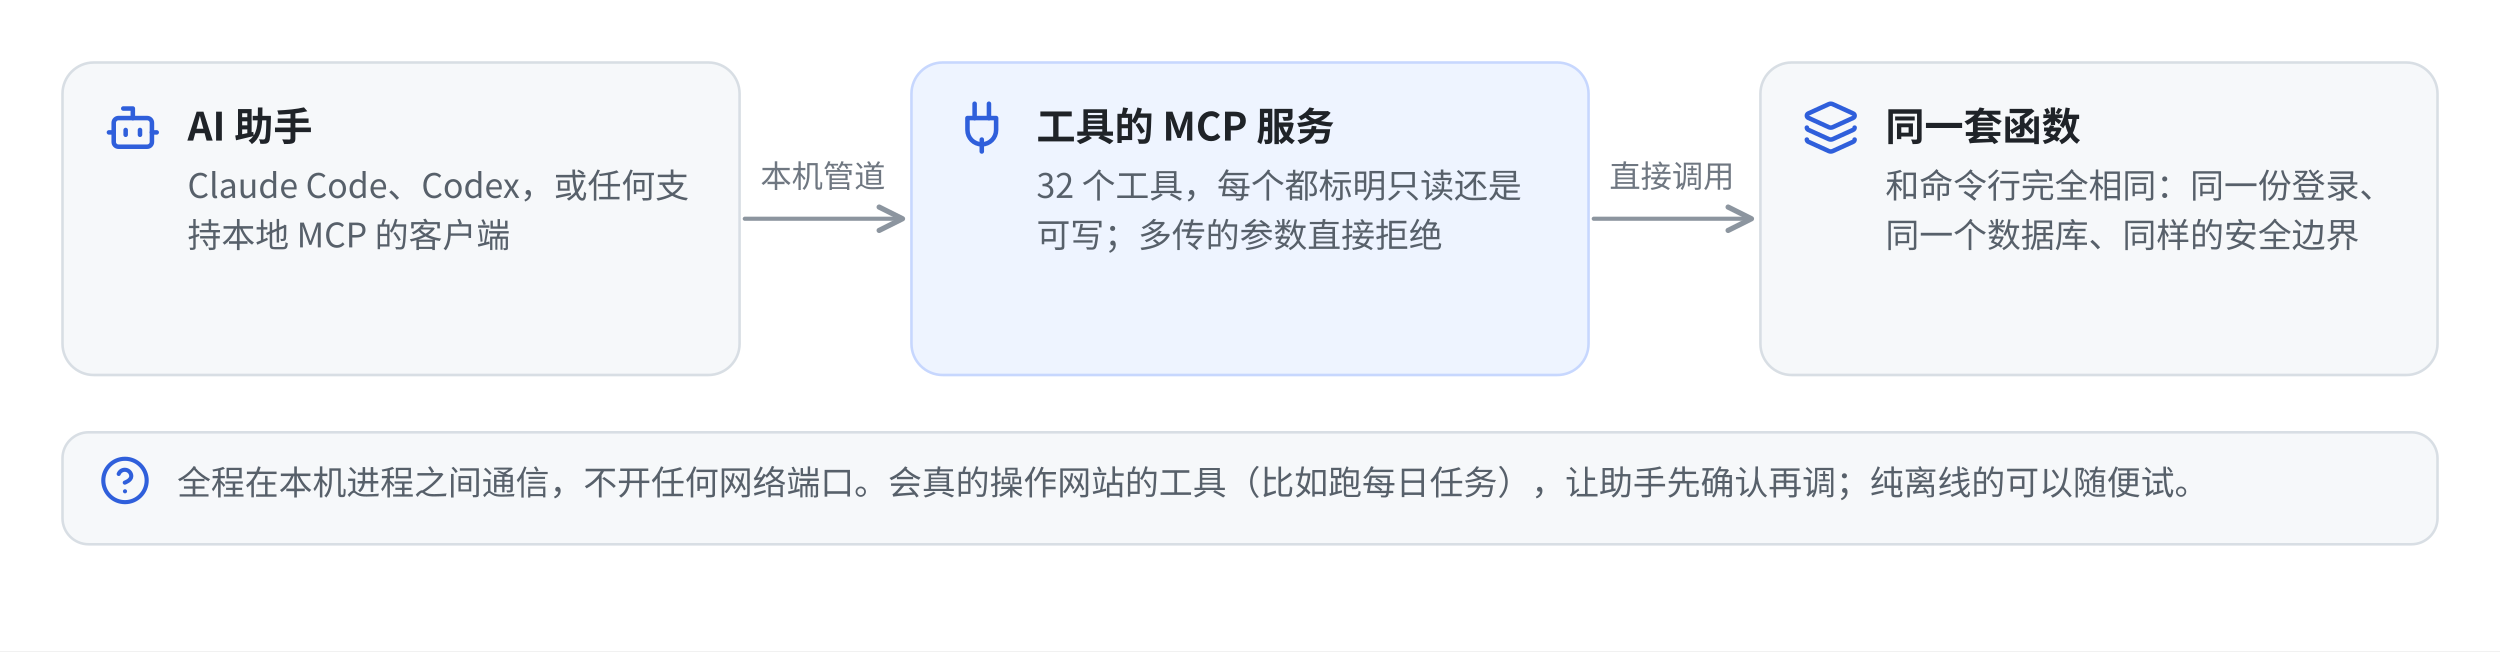
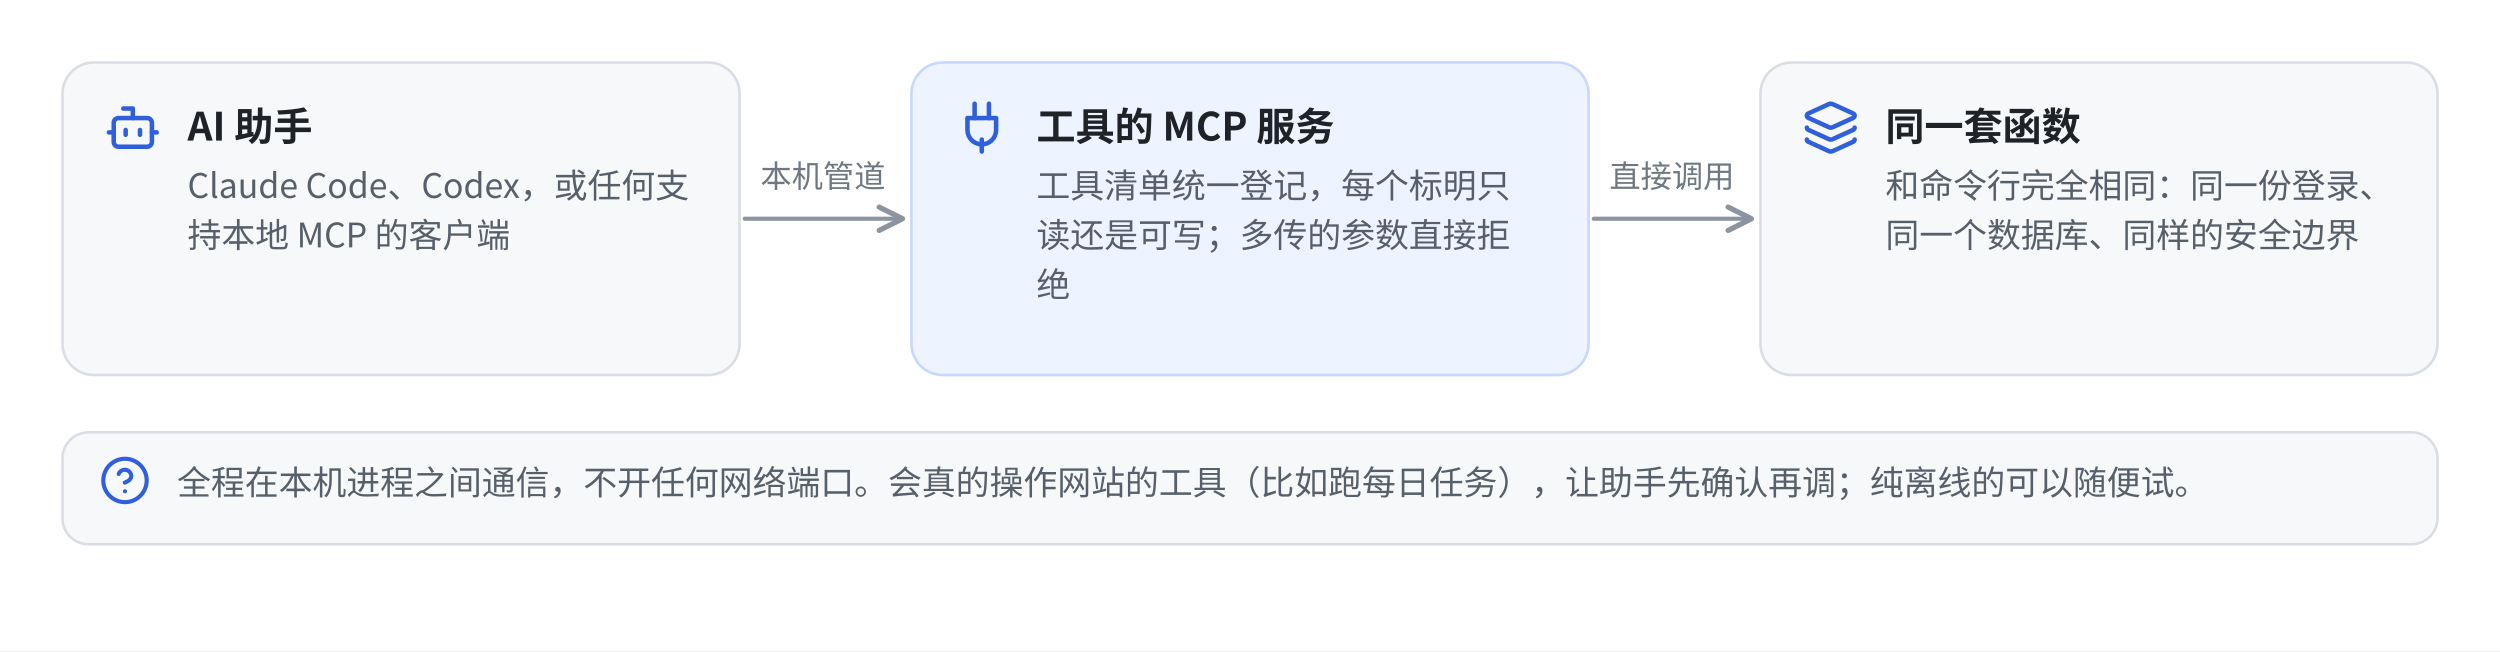
<svg xmlns="http://www.w3.org/2000/svg" width="960" height="250" viewBox="0 0 960 250" role="img" aria-label="接给 AI 助手：MCP 是怎么接的">
  <style>
text{font-family:-apple-system,BlinkMacSystemFont,'Segoe UI','PingFang SC','Hiragino Sans GB','Microsoft YaHei','Noto Sans CJK SC',Helvetica,Arial,sans-serif;fill:#1f2328;font-size:13px}
.h{font-size:15px;font-weight:600}.hb{font-size:17px;font-weight:700}
.s{font-size:13px;fill:#57606a}.xs{font-size:12px;fill:#6f7781}
.mono{font-family:ui-monospace,SFMono-Regular,Menlo,Consolas,'PingFang SC','Microsoft YaHei',monospace;font-size:12px;fill:#57606a}
.w{fill:#ffffff;font-weight:600}
.bg{fill:#ffffff}
.line{stroke:#8c959f;stroke-width:1.6;fill:none;stroke-linecap:round;stroke-linejoin:round}
.line.soft{stroke:#c9d1d9}
.ar{stroke:#8c959f;stroke-width:1.6;fill:none;marker-end:url(#ah);stroke-linecap:round;stroke-linejoin:round}
.ar.blue{stroke:#2f5fdb;marker-end:url(#ah-blue)}.ar.green{stroke:#1a7f37;marker-end:url(#ah-green)}
.ar.red{stroke:#cf222e;marker-end:url(#ah-red)}.ar.amber{stroke:#9a6700;marker-end:url(#ah-amber)}
.ar.dash{stroke-dasharray:5 4}
.ic{fill:none;stroke-width:1.9;stroke-linecap:round;stroke-linejoin:round}
.c-gray{fill:#f6f8fa;stroke:#d8dee4;stroke-width:1}.f-gray{fill:#57606a}.k-gray{stroke:#57606a}.t-gray{fill:#57606a}.ic-gray{stroke:#57606a}.sf-gray{fill:#f6f8fa}.ss-gray{stroke:#d8dee4}
.c-blue{fill:#eef4ff;stroke:#c7d7fe;stroke-width:1}.f-blue{fill:#2f5fdb}.k-blue{stroke:#2f5fdb}.t-blue{fill:#2f5fdb}.ic-blue{stroke:#2f5fdb}.sf-blue{fill:#eef4ff}.ss-blue{stroke:#c7d7fe}
.c-green{fill:#ecfdf3;stroke:#b7e4c7;stroke-width:1}.f-green{fill:#1a7f37}.k-green{stroke:#1a7f37}.t-green{fill:#1a7f37}.ic-green{stroke:#1a7f37}.sf-green{fill:#ecfdf3}.ss-green{stroke:#b7e4c7}
.c-amber{fill:#fff8e6;stroke:#f5d78a;stroke-width:1}.f-amber{fill:#9a6700}.k-amber{stroke:#9a6700}.t-amber{fill:#9a6700}.ic-amber{stroke:#9a6700}.sf-amber{fill:#fff8e6}.ss-amber{stroke:#f5d78a}
.c-red{fill:#fff1f0;stroke:#f7b9b4;stroke-width:1}.f-red{fill:#cf222e}.k-red{stroke:#cf222e}.t-red{fill:#cf222e}.ic-red{stroke:#cf222e}.sf-red{fill:#fff1f0}.ss-red{stroke:#f7b9b4}
.c-purple{fill:#f6f1ff;stroke:#d6c7f5;stroke-width:1}.f-purple{fill:#6e40c9}.k-purple{stroke:#6e40c9}.t-purple{fill:#6e40c9}.ic-purple{stroke:#6e40c9}.sf-purple{fill:#f6f1ff}.ss-purple{stroke:#d6c7f5}
@media (prefers-color-scheme: dark){
text{fill:#e6edf3}.s{fill:#a3adb8}.xs{fill:#8b949e}.mono{fill:#a3adb8}.w{fill:#ffffff}
.bg{fill:#0d1117}
.line{stroke:#6e7681}.line.soft{stroke:#30363d}
.ar{stroke:#6e7681}
.ar.blue{stroke:#79a6ff}.ar.green{stroke:#4ad07a}.ar.red{stroke:#ff7b72}.ar.amber{stroke:#e3b341}
.c-gray{fill:#161b22;stroke:#30363d}.f-gray{fill:#8b949e}.k-gray{stroke:#8b949e}.t-gray{fill:#8b949e}.ic-gray{stroke:#8b949e}.sf-gray{fill:#161b22}.ss-gray{stroke:#30363d}
.c-blue{fill:#12203a;stroke:#2b4a86}.f-blue{fill:#79a6ff}.k-blue{stroke:#79a6ff}.t-blue{fill:#79a6ff}.ic-blue{stroke:#79a6ff}.sf-blue{fill:#12203a}.ss-blue{stroke:#2b4a86}
.c-green{fill:#0f2a1a;stroke:#1f5a33}.f-green{fill:#4ad07a}.k-green{stroke:#4ad07a}.t-green{fill:#4ad07a}.ic-green{stroke:#4ad07a}.sf-green{fill:#0f2a1a}.ss-green{stroke:#1f5a33}
.c-amber{fill:#2e2410;stroke:#6b4f12}.f-amber{fill:#e3b341}.k-amber{stroke:#e3b341}.t-amber{fill:#e3b341}.ic-amber{stroke:#e3b341}.sf-amber{fill:#2e2410}.ss-amber{stroke:#6b4f12}
.c-red{fill:#301416;stroke:#7a2a2e}.f-red{fill:#ff7b72}.k-red{stroke:#ff7b72}.t-red{fill:#ff7b72}.ic-red{stroke:#ff7b72}.sf-red{fill:#301416}.ss-red{stroke:#7a2a2e}
.c-purple{fill:#231a36;stroke:#4a3480}.f-purple{fill:#b083f0}.k-purple{stroke:#b083f0}.t-purple{fill:#b083f0}.ic-purple{stroke:#b083f0}.sf-purple{fill:#231a36}.ss-purple{stroke:#4a3480}
}
</style>
  <defs>
    <marker id="ah" viewBox="0 0 10 10" refX="8.5" refY="5" markerWidth="7" markerHeight="7" orient="auto-start-reverse">
      <path d="M1,1 L9,5 L1,9" fill="none" stroke="#8c959f" stroke-width="1.8" stroke-linecap="round" stroke-linejoin="round" />
    </marker>
    <marker id="ah-blue" viewBox="0 0 10 10" refX="8.5" refY="5" markerWidth="7" markerHeight="7" orient="auto-start-reverse">
      <path d="M1,1 L9,5 L1,9" fill="none" stroke="#2f5fdb" stroke-width="1.8" stroke-linecap="round" stroke-linejoin="round" />
    </marker>
    <marker id="ah-green" viewBox="0 0 10 10" refX="8.5" refY="5" markerWidth="7" markerHeight="7" orient="auto-start-reverse">
      <path d="M1,1 L9,5 L1,9" fill="none" stroke="#1a7f37" stroke-width="1.8" stroke-linecap="round" stroke-linejoin="round" />
    </marker>
    <marker id="ah-red" viewBox="0 0 10 10" refX="8.5" refY="5" markerWidth="7" markerHeight="7" orient="auto-start-reverse">
      <path d="M1,1 L9,5 L1,9" fill="none" stroke="#cf222e" stroke-width="1.8" stroke-linecap="round" stroke-linejoin="round" />
    </marker>
    <marker id="ah-amber" viewBox="0 0 10 10" refX="8.5" refY="5" markerWidth="7" markerHeight="7" orient="auto-start-reverse">
      <path d="M1,1 L9,5 L1,9" fill="none" stroke="#9a6700" stroke-width="1.8" stroke-linecap="round" stroke-linejoin="round" />
    </marker>
  </defs>
  <rect width="960" height="250" class="bg" />
  <rect x="24.0" y="24.0" width="260.0" height="120.0" rx="12" class="c-gray" />
  <g transform="translate(40.0,38.0) scale(0.917)" class="ic ic-blue">
    <path d="M12 8V4H8" />
    <rect x="4" y="8" width="16" height="12" rx="2" />
    <path d="M2 14h2" />
    <path d="M20 14h2" />
    <path d="M15 13v2" />
    <path d="M9 13v2" />
  </g>
  <text x="72" y="54" class="h">AI 助手</text>
  <text x="72" y="76" class="s">Claude Code、Codex，或任何支</text>
  <text x="72" y="95" class="s">持本地 MCP 的客户端</text>
  <rect x="350.0" y="24.0" width="260.0" height="120.0" rx="12" class="c-blue" />
  <g transform="translate(366.0,38.0) scale(0.917)" class="ic ic-blue">
    <path d="M12 22v-5" />
    <path d="M9 8V2" />
    <path d="M15 8V2" />
    <path d="M18 8v5a6 6 0 0 1-12 0V8Z" />
  </g>
  <text x="398" y="54" class="h">工具的 MCP 服务</text>
-   <text x="398" y="76" class="s">32 个工具，每个都标明只读还是</text>
-   <text x="398" y="95" class="s">可写；多传的参数直接拒绝</text>
+   <text x="398" y="76" class="s">工具清单统一登记，每个标明只</text>
+   <text x="398" y="95" class="s">读还是可写；多传的参数直接拒</text>
+   <text x="398" y="114" class="s">绝</text>
  <rect x="676.0" y="24.0" width="260.0" height="120.0" rx="12" class="c-gray" />
  <g transform="translate(692.0,38.0) scale(0.917)" class="ic ic-blue">
    <path d="M12.83 2.18a2 2 0 0 0-1.66 0L2.6 6.08a1 1 0 0 0 0 1.83l8.58 3.91a2 2 0 0 0 1.66 0l8.58-3.9a1 1 0 0 0 0-1.83Z" />
    <path d="M2 12a1 1 0 0 0 .58.91l8.6 3.91a2 2 0 0 0 1.65 0l8.58-3.9A1 1 0 0 0 22 12" />
    <path d="M2 17a1 1 0 0 0 .58.91l8.6 3.91a2 2 0 0 0 1.65 0l8.58-3.9A1 1 0 0 0 22 17" />
  </g>
  <text x="724" y="54" class="h">同一套函数</text>
  <text x="724" y="76" class="s">和命令行完全相同：同一份登录、</text>
  <text x="724" y="95" class="s">同一个数据库、同样的安全边界</text>
  <path d="M286.0,84.0 L346.0,84.0" class="ar" />
  <text x="316" y="72" class="xs" text-anchor="middle">本机管道</text>
  <path d="M612.0,84.0 L672.0,84.0" class="ar" />
  <text x="642" y="72" class="xs" text-anchor="middle">直接调用</text>
  <rect x="24.0" y="166.0" width="912.0" height="43.0" rx="10" class="c-gray" />
  <g transform="translate(38.0,174.5) scale(0.833)" class="ic ic-blue">
    <circle cx="12" cy="12" r="10" />
    <path d="M9.1 9a3 3 0 0 1 5.8 1c0 2-3 3-3 3" />
    <path d="M12 17h.01" />
  </g>
  <text x="68" y="190" class="s">全程在本机进程之间通信，不开任何网络端口。会真的操作网站的工具（比如跑每日任务），让助手先确认再调；纯离线的可以随便试。</text>
</svg>
